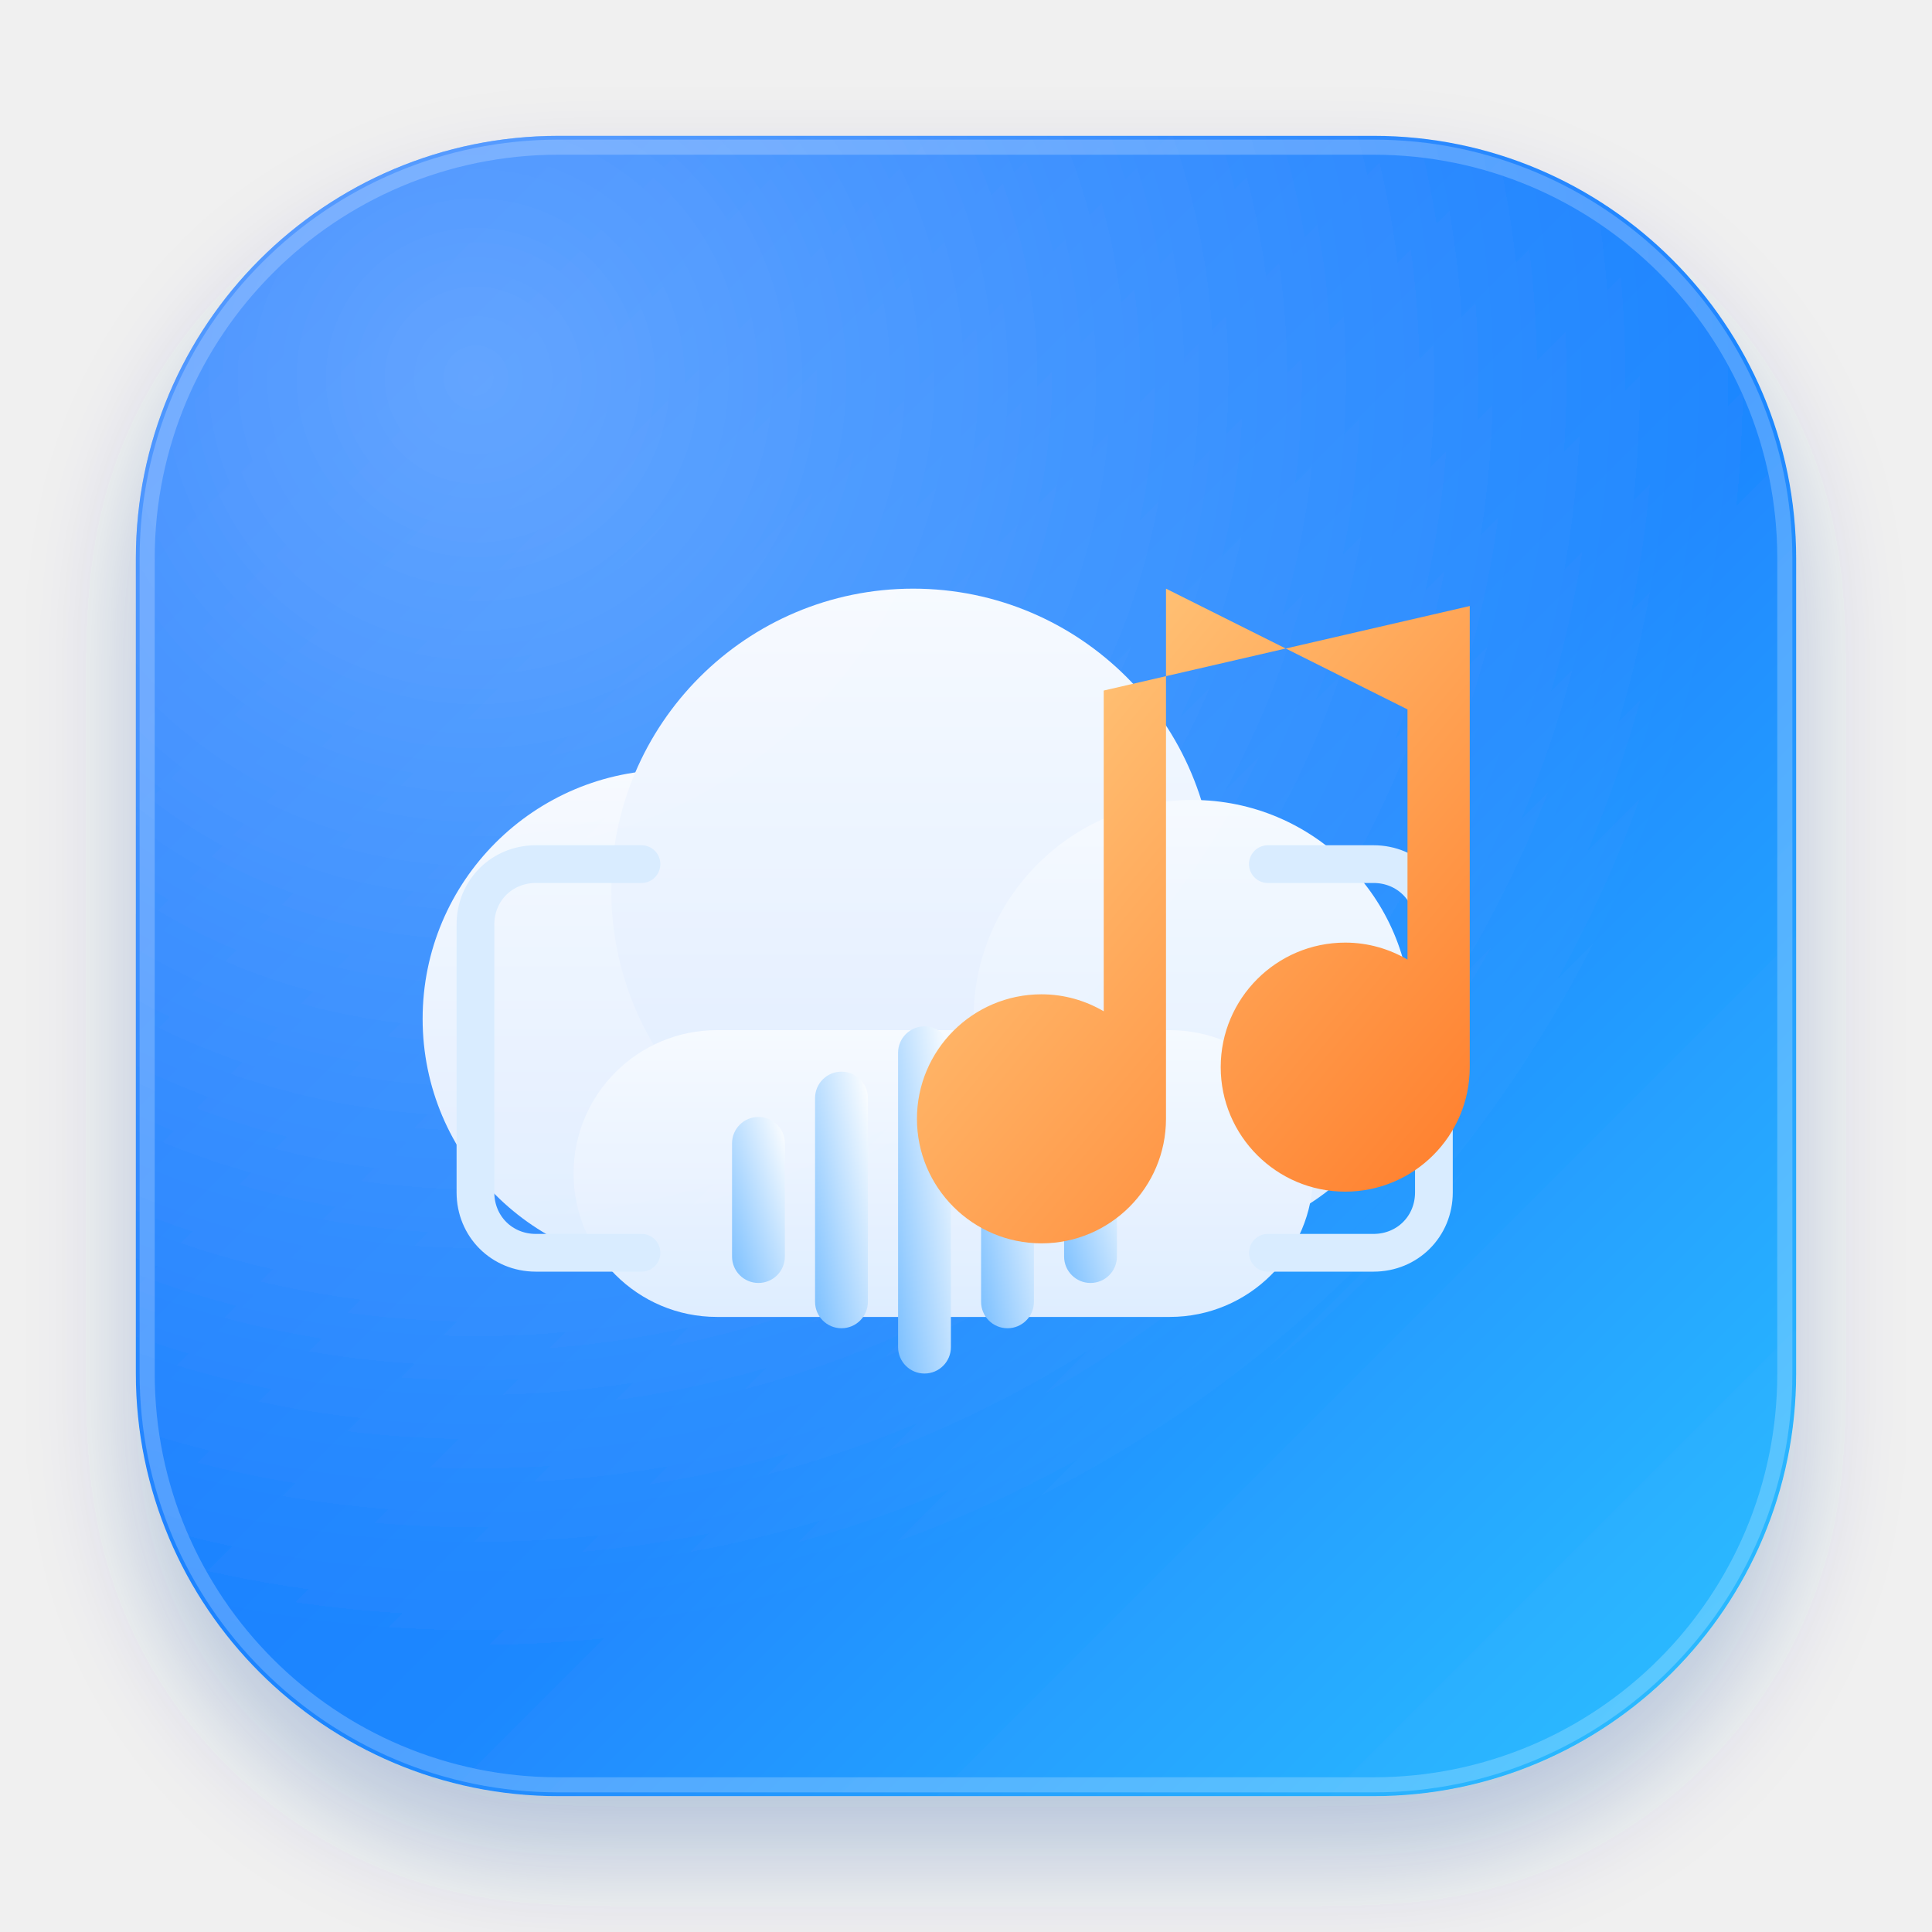
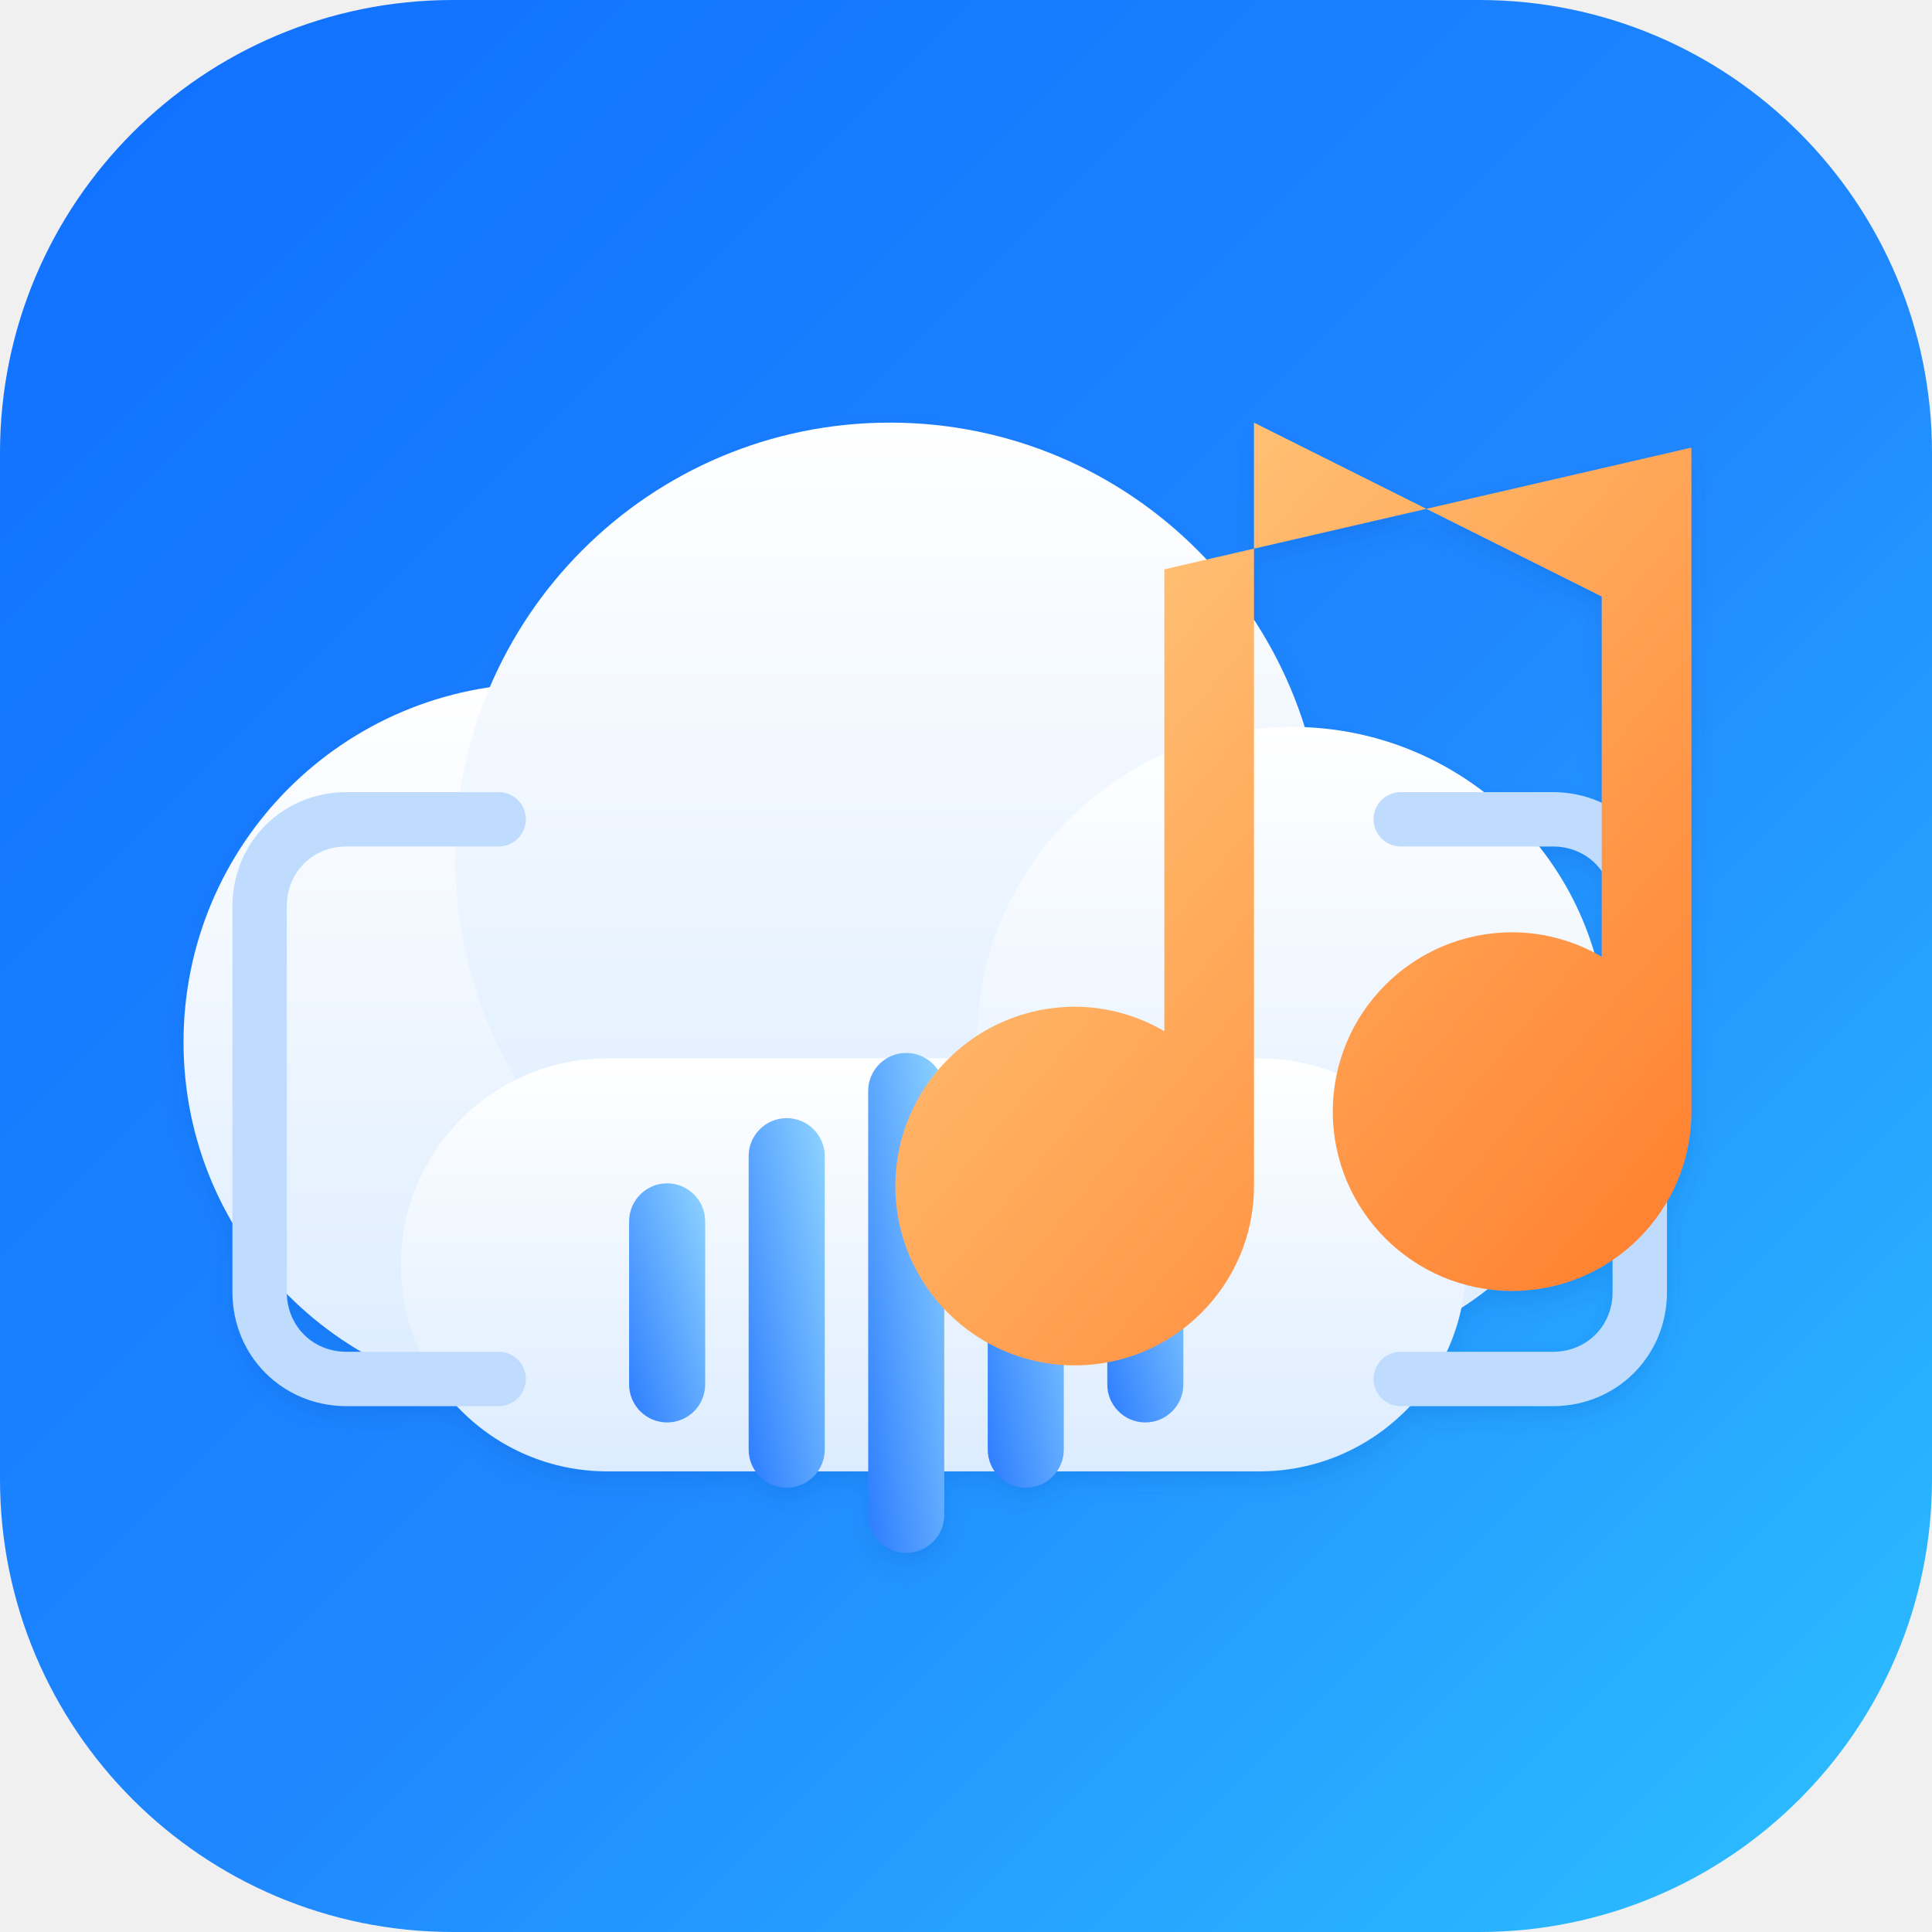
<svg xmlns="http://www.w3.org/2000/svg" viewBox="0 0 512 512" role="img" aria-labelledby="iconTitle iconDesc">
  <defs>
-     <linearGradient id="iconPanel" x1="0" y1="0" x2="1" y2="1">
+     <linearGradient id="iconBg" x1="0" y1="0" x2="1" y2="1">
      <stop offset="0%" stop-color="#0f6fff" />
-       <stop offset="58%" stop-color="#1f88ff" />
+       <stop offset="55%" stop-color="#1f88ff" />
      <stop offset="100%" stop-color="#2dc2ff" />
    </linearGradient>
-     <radialGradient id="iconHalo" cx="20%" cy="14%" r="78%">
-       <stop offset="0%" stop-color="#ffffff" stop-opacity="0.34" />
-       <stop offset="100%" stop-color="#ffffff" stop-opacity="0" />
-     </radialGradient>
    <linearGradient id="iconCloud" x1="0" y1="0" x2="0" y2="1">
      <stop offset="0%" stop-color="#ffffff" />
-       <stop offset="100%" stop-color="#e7f1ff" />
+       <stop offset="100%" stop-color="#dcecff" />
    </linearGradient>
    <linearGradient id="iconNote" x1="0" y1="0" x2="1" y2="1">
      <stop offset="0%" stop-color="#ffd489" />
      <stop offset="100%" stop-color="#ff7a28" />
    </linearGradient>
    <linearGradient id="iconWave" x1="0" y1="1" x2="1" y2="0">
-       <stop offset="0%" stop-color="#7abfff" />
-       <stop offset="100%" stop-color="#ffffff" />
+       <stop offset="0%" stop-color="#2c7cff" />
+       <stop offset="100%" stop-color="#8fd4ff" />
    </linearGradient>
-     <filter id="iconShadow" x="-20%" y="-20%" width="140%" height="140%">
-       <feDropShadow dx="0" dy="16" stdDeviation="14" flood-color="#0f3f96" flood-opacity="0.24" />
+     <filter id="iconGlyphShadow" x="-14%" y="-14%" width="128%" height="128%">
+       <feDropShadow dx="0" dy="2" stdDeviation="2" flood-color="#0f4fb8" flood-opacity="0.16" />
    </filter>
+     <clipPath id="iconRounded">
+       <rect x="0" y="0" width="512" height="512" rx="120" />
+     </clipPath>
  </defs>
-   <g filter="url(#iconShadow)">
-     <rect x="36" y="36" width="440" height="440" rx="112" fill="url(#iconPanel)" />
-     <rect x="39" y="39" width="434" height="434" rx="109" fill="none" stroke="#ffffff" stroke-opacity="0.22" stroke-width="4" />
-     <rect x="36" y="36" width="440" height="440" rx="112" fill="url(#iconHalo)" />
+   <g clip-path="url(#iconRounded)">
+     <rect x="0" y="0" width="512" height="512" fill="url(#iconBg)" />
+     <g transform="translate(256 256) scale(1.44) translate(-256 -256)" filter="url(#iconGlyphShadow)">
+       <g opacity="1">
+         <circle cx="178" cy="270" r="66" fill="url(#iconCloud)" />
+         <circle cx="242" cy="236" r="80" fill="url(#iconCloud)" />
+         <circle cx="316" cy="270" r="58" fill="url(#iconCloud)" />
+         <rect x="152" y="273" width="196" height="76" rx="38" fill="url(#iconCloud)" />
+       </g>
+       <path d="M170 229h-28c-9 0-16 7-16 16v71c0 9 7 16 16 16h28" fill="none" stroke="#bfdcff" stroke-width="10" stroke-linecap="round" />
+       <path d="M336 229h28c9 0 16 7 16 16v71c0 9-7 16-16 16h-28" fill="none" stroke="#bfdcff" stroke-width="10" stroke-linecap="round" />
+       <g fill="url(#iconWave)">
+         <rect x="194" y="296" width="14" height="44" rx="7" />
+         <rect x="216" y="284" width="14" height="68" rx="7" />
+         <rect x="238" y="272" width="14" height="92" rx="7" />
+         <rect x="260" y="284" width="14" height="68" rx="7" />
+         <rect x="282" y="296" width="14" height="44" rx="7" />
+       </g>
+       <path d="M309 156v140.5c0 18.2-14.8 33-33 33s-33-14.8-33-33 14.8-33 33-33c6.1 0 11.7 1.7 16.5 4.5v-85l97-22.4v122.2c0 18.2-14.8 33-33 33s-33-14.8-33-33 14.8-33 33-33c6.1 0 11.7 1.7 16.5 4.5V188z" fill="url(#iconNote)" />
+     </g>
  </g>
-   <g opacity="0.95">
-     <circle cx="178" cy="270" r="66" fill="url(#iconCloud)" />
-     <circle cx="242" cy="236" r="80" fill="url(#iconCloud)" />
-     <circle cx="316" cy="270" r="58" fill="url(#iconCloud)" />
-     <rect x="152" y="273" width="196" height="76" rx="38" fill="url(#iconCloud)" />
-   </g>
-   <path d="M170 229h-28c-9 0-16 7-16 16v71c0 9 7 16 16 16h28" fill="none" stroke="#d9ecff" stroke-width="10" stroke-linecap="round" />
-   <path d="M336 229h28c9 0 16 7 16 16v71c0 9-7 16-16 16h-28" fill="none" stroke="#d9ecff" stroke-width="10" stroke-linecap="round" />
-   <g fill="url(#iconWave)">
-     <rect x="194" y="296" width="14" height="44" rx="7" />
-     <rect x="216" y="284" width="14" height="68" rx="7" />
-     <rect x="238" y="272" width="14" height="92" rx="7" />
-     <rect x="260" y="284" width="14" height="68" rx="7" />
-     <rect x="282" y="296" width="14" height="44" rx="7" />
-   </g>
-   <path d="M309 156v140.5c0 18.2-14.8 33-33 33s-33-14.8-33-33 14.8-33 33-33c6.1 0 11.7 1.7 16.5 4.5v-85l97-22.4v122.2c0 18.2-14.8 33-33 33s-33-14.8-33-33 14.8-33 33-33c6.1 0 11.7 1.7 16.5 4.5V188z" fill="url(#iconNote)" />
</svg>
